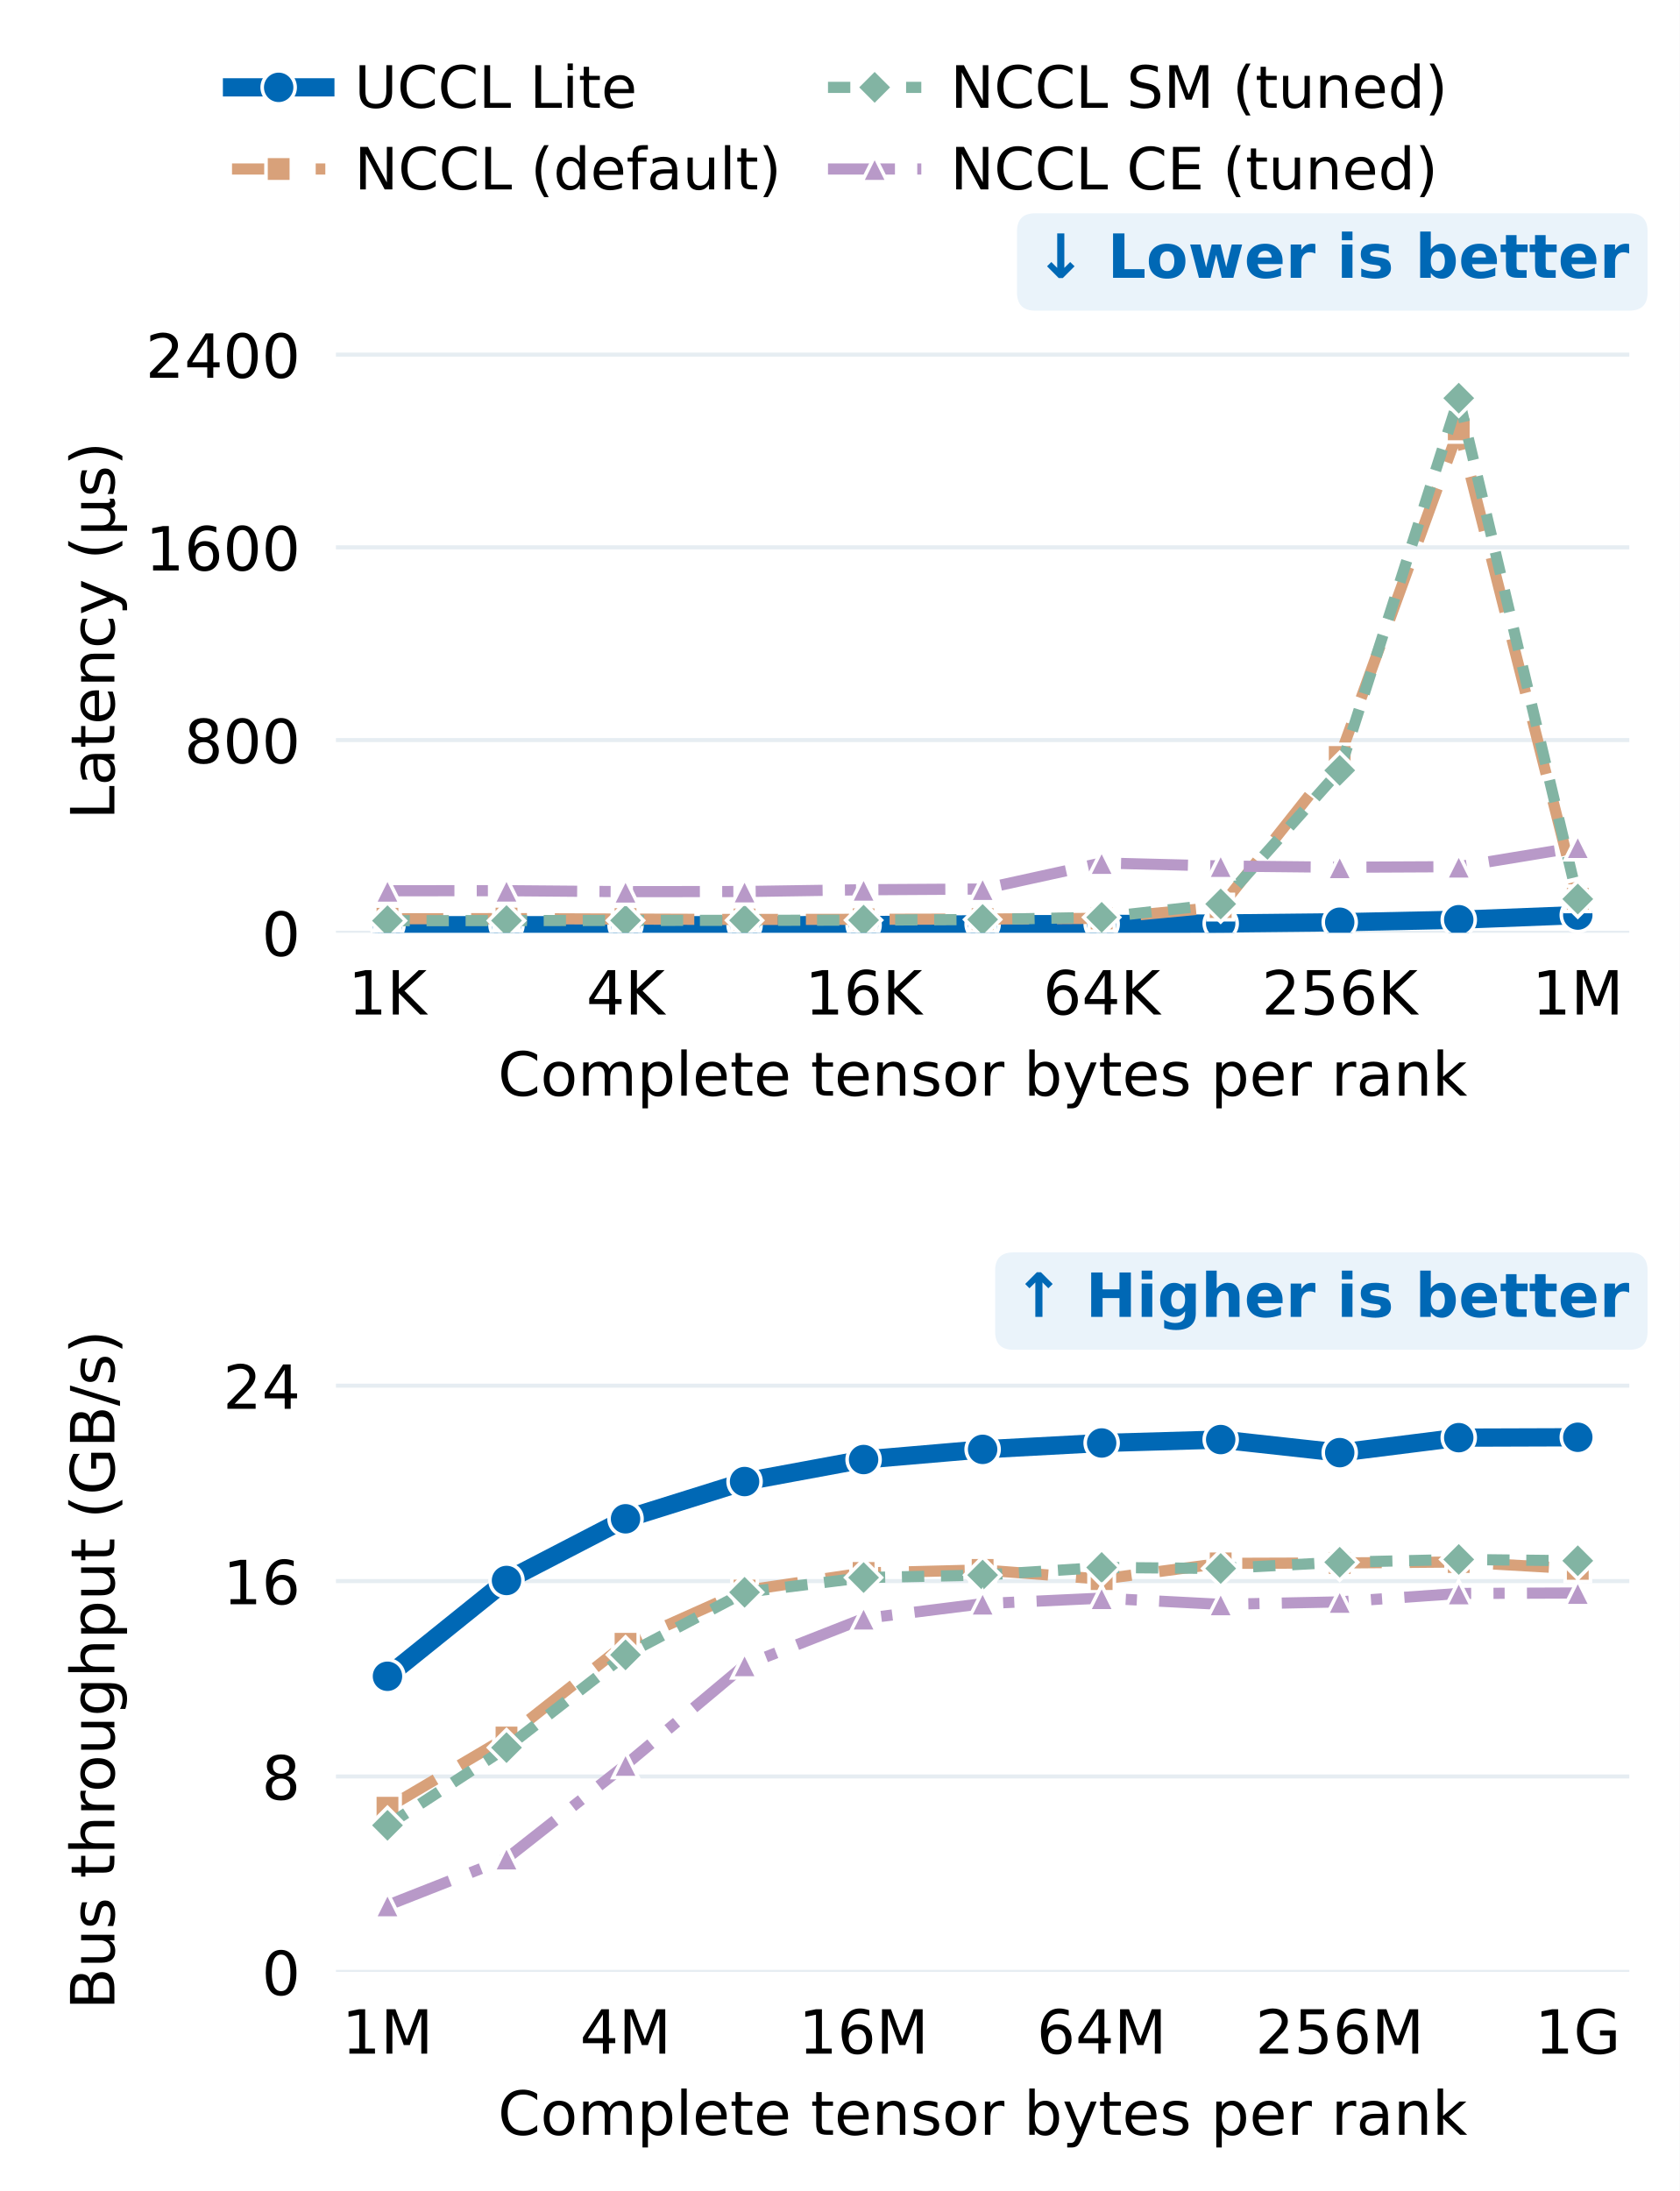
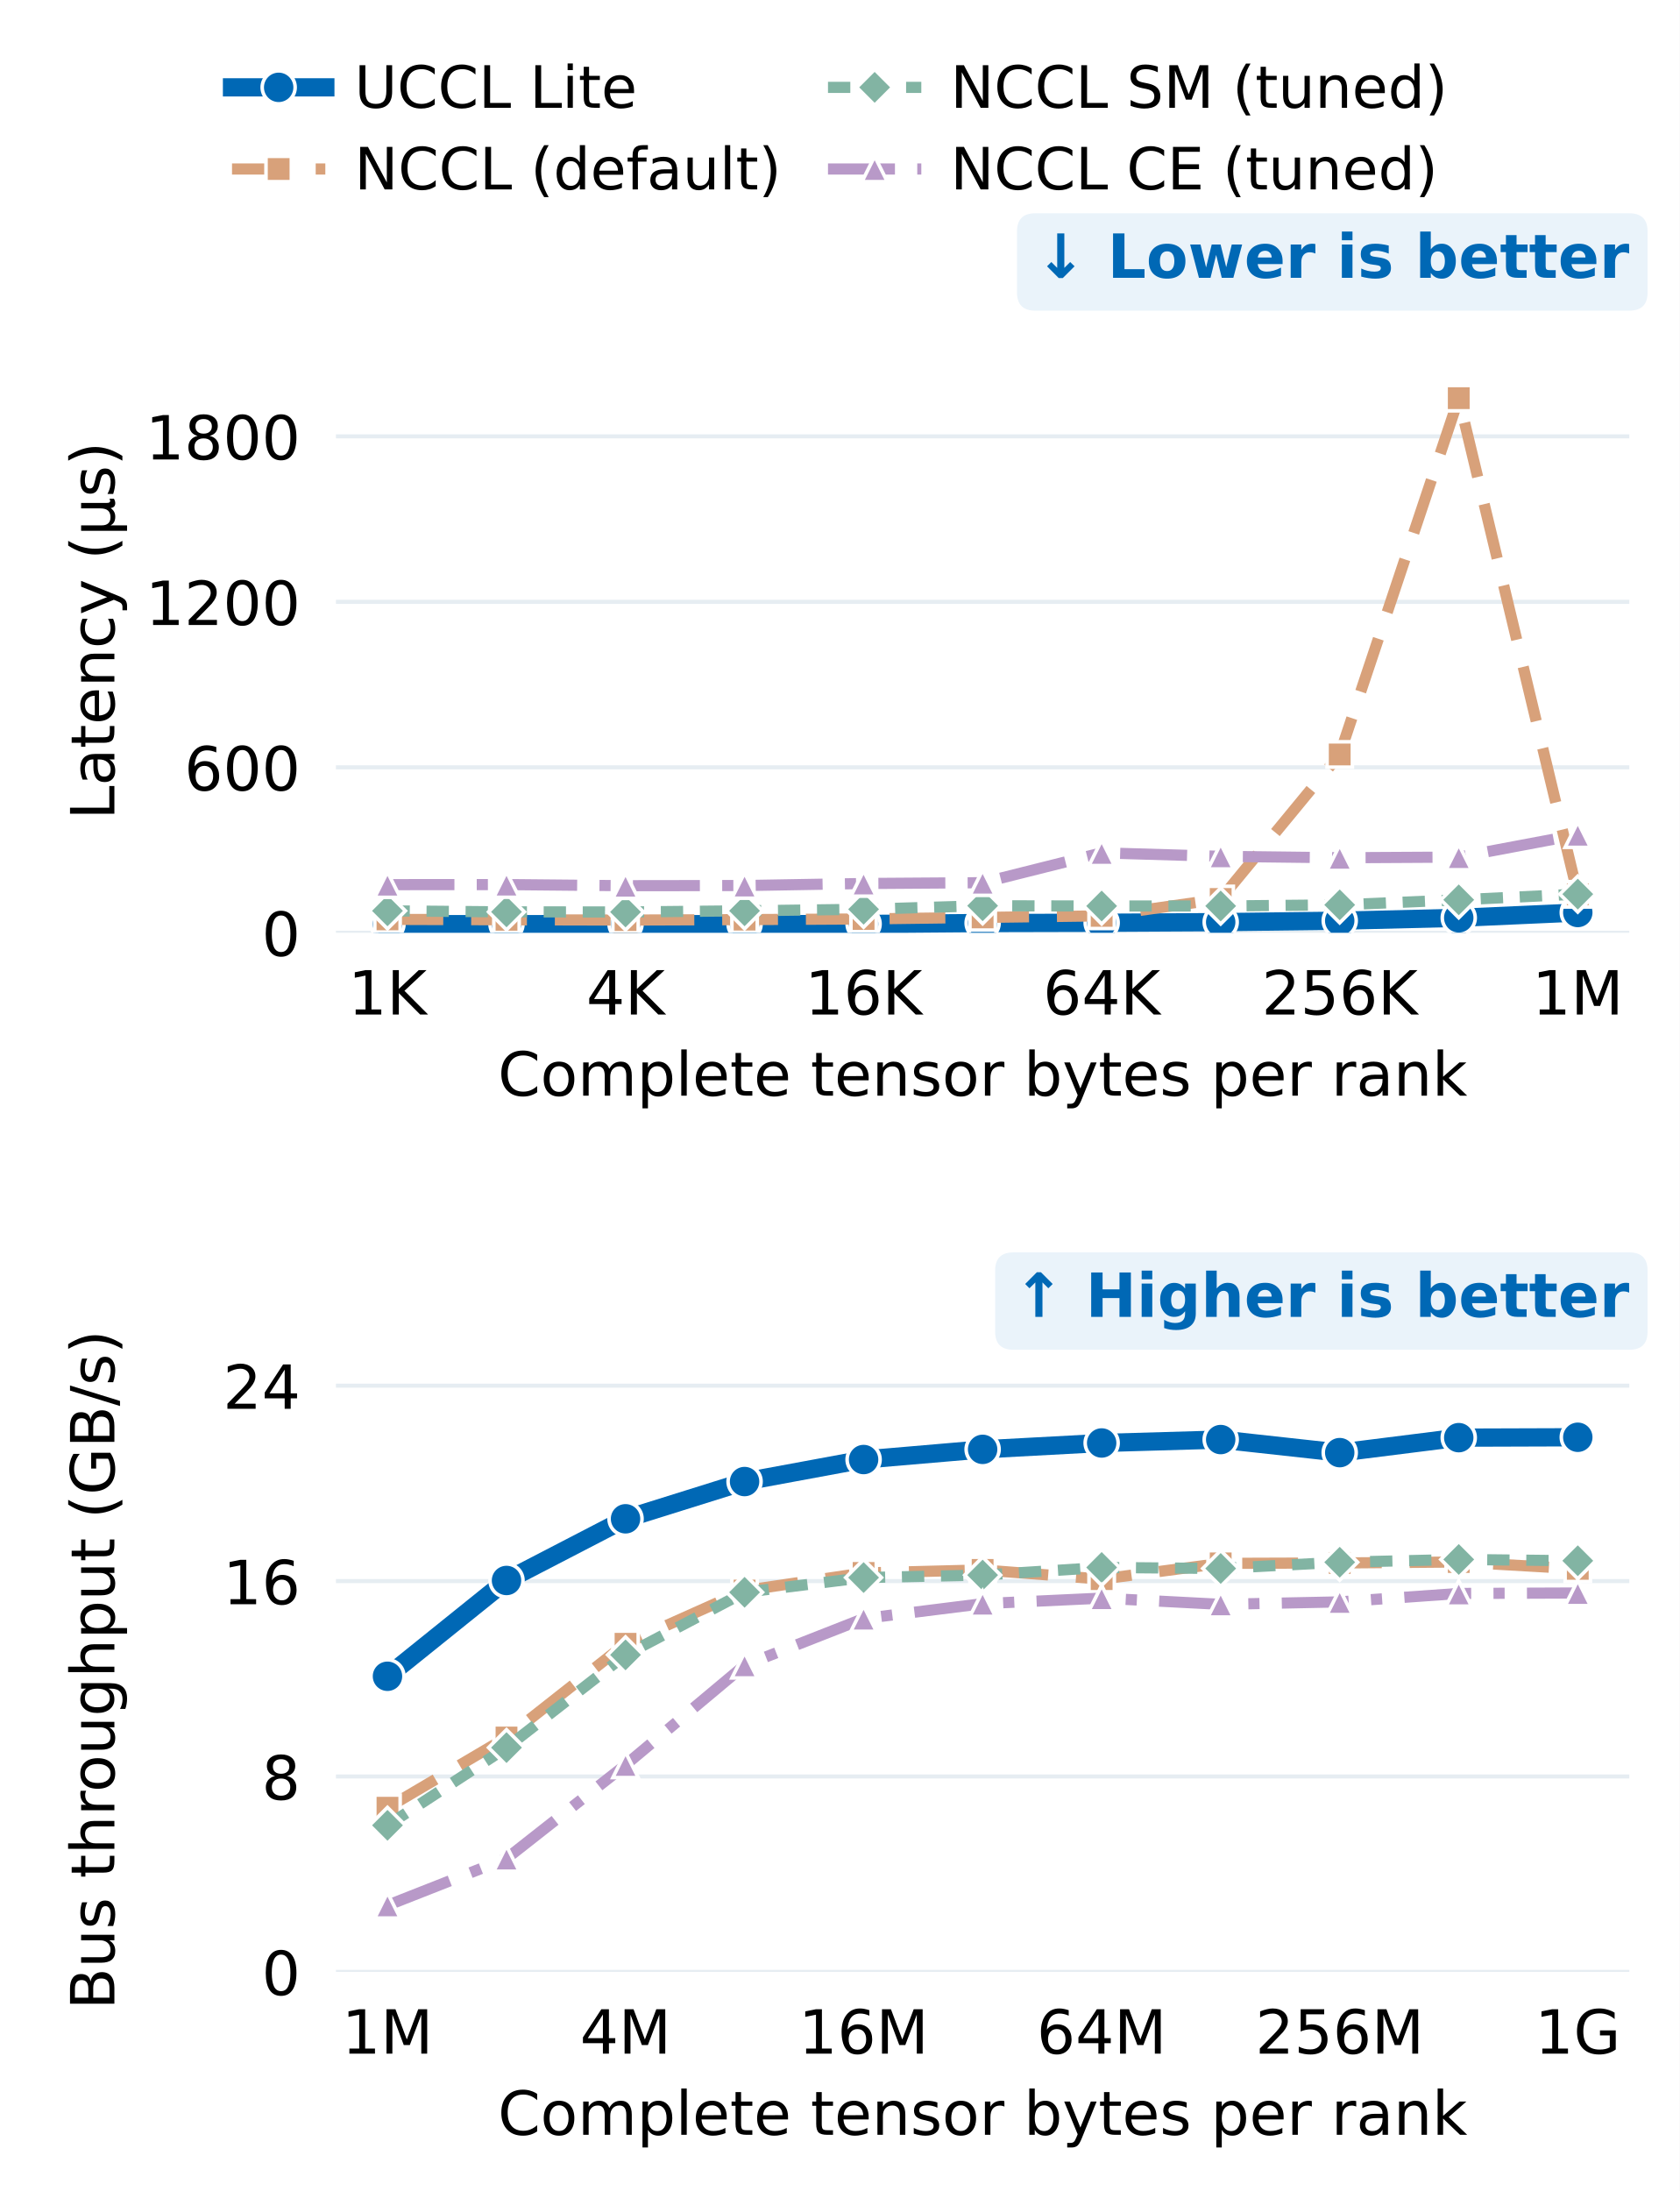
<svg xmlns="http://www.w3.org/2000/svg" xmlns:xlink="http://www.w3.org/1999/xlink" width="331.2pt" height="432pt" viewBox="0 0 331.2 432" version="1.1">
  <defs>
    <style type="text/css">*{stroke-linejoin: round; stroke-linecap: butt}</style>
  </defs>
  <g id="figure_1">
    <g id="patch_1">
      <path d="M 0 432 L 331.2 432 L 331.2 0 L 0 0 z " style="fill: #ffffff" />
    </g>
    <g id="axes_1">
      <g id="patch_2">
        <path d="M 66.24 183.918 L 321.264 183.918 L 321.264 64.8 L 66.24 64.8 z " style="fill: #ffffff" />
      </g>
      <g id="matplotlib.axis_1">
        <g id="xtick_1">
          <g id="line2d_1" />
          <g id="text_1">
            <text style="font-size: 12px; font-family: 'DejaVu Sans'; text-anchor: middle" x="76.402" y="200.035" transform="rotate(-0 76.40159 200.0348)">1K</text>
          </g>
        </g>
        <g id="xtick_2">
          <g id="line2d_2" />
          <g id="text_2">
            <text style="font-size: 12px; font-family: 'DejaVu Sans'; text-anchor: middle" x="123.342" y="200.035" transform="rotate(-0 123.3418 200.0348)">4K</text>
          </g>
        </g>
        <g id="xtick_3">
          <g id="line2d_3" />
          <g id="text_3">
            <text style="font-size: 12px; font-family: 'DejaVu Sans'; text-anchor: middle" x="170.282" y="200.035" transform="rotate(-0 170.2819 200.0348)">16K</text>
          </g>
        </g>
        <g id="xtick_4">
          <g id="line2d_4" />
          <g id="text_4">
            <text style="font-size: 12px; font-family: 'DejaVu Sans'; text-anchor: middle" x="217.222" y="200.035" transform="rotate(-0 217.2221 200.0348)">64K</text>
          </g>
        </g>
        <g id="xtick_5">
          <g id="line2d_5" />
          <g id="text_5">
            <text style="font-size: 12px; font-family: 'DejaVu Sans'; text-anchor: middle" x="264.162" y="200.035" transform="rotate(-0 264.1622 200.0348)">256K</text>
          </g>
        </g>
        <g id="xtick_6">
          <g id="line2d_6" />
          <g id="text_6">
            <text style="font-size: 12px; font-family: 'DejaVu Sans'; text-anchor: middle" x="311.102" y="200.035" transform="rotate(-0 311.1024 200.0348)">1M</text>
          </g>
        </g>
        <g id="text_7">
          <text style="font-size: 12px; font-family: 'DejaVu Sans'; text-anchor: middle" x="193.752" y="216.036" transform="rotate(-0 193.752 216.0358)">Complete tensor bytes per rank</text>
        </g>
      </g>
      <g id="matplotlib.axis_2">
        <g id="ytick_1">
          <g id="line2d_7">
            <path d="M 66.24 183.918 L 321.264 183.918 " clip-path="url(#pe56e9102f9)" style="fill: none; stroke: #e6edf2; stroke-width: 0.8; stroke-linecap: square" />
          </g>
          <g id="line2d_8" />
          <g id="text_8">
            <text style="font-size: 12px; font-family: 'DejaVu Sans'; text-anchor: end" x="59.24" y="188.476" transform="rotate(-0 59.24 188.4762)">0</text>
          </g>
        </g>
        <g id="ytick_2">
          <g id="line2d_9">
-             <path d="M 66.24 145.919 L 321.264 145.919 " clip-path="url(#pe56e9102f9)" style="fill: none; stroke: #e6edf2; stroke-width: 0.8; stroke-linecap: square" />
+             <path d="M 66.24 151.291 L 321.264 151.291 " clip-path="url(#pe56e9102f9)" style="fill: none; stroke: #e6edf2; stroke-width: 0.8; stroke-linecap: square" />
          </g>
          <g id="line2d_10" />
          <g id="text_9">
-             <text style="font-size: 12px; font-family: 'DejaVu Sans'; text-anchor: end" x="59.24" y="150.478" transform="rotate(-0 59.24 150.4778)">800</text>
+             <text style="font-size: 12px; font-family: 'DejaVu Sans'; text-anchor: end" x="59.24" y="155.85" transform="rotate(-0 59.24 155.8498)">600</text>
          </g>
        </g>
        <g id="ytick_3">
          <g id="line2d_11">
-             <path d="M 66.24 107.921 L 321.264 107.921 " clip-path="url(#pe56e9102f9)" style="fill: none; stroke: #e6edf2; stroke-width: 0.8; stroke-linecap: square" />
+             <path d="M 66.24 118.665 L 321.264 118.665 " clip-path="url(#pe56e9102f9)" style="fill: none; stroke: #e6edf2; stroke-width: 0.8; stroke-linecap: square" />
          </g>
          <g id="line2d_12" />
          <g id="text_10">
-             <text style="font-size: 12px; font-family: 'DejaVu Sans'; text-anchor: end" x="59.24" y="112.479" transform="rotate(-0 59.24 112.4794)">1600</text>
+             <text style="font-size: 12px; font-family: 'DejaVu Sans'; text-anchor: end" x="59.24" y="123.223" transform="rotate(-0 59.24 123.2234)">1200</text>
          </g>
        </g>
        <g id="ytick_4">
          <g id="line2d_13">
-             <path d="M 66.24 69.922 L 321.264 69.922 " clip-path="url(#pe56e9102f9)" style="fill: none; stroke: #e6edf2; stroke-width: 0.8; stroke-linecap: square" />
+             <path d="M 66.24 86.038 L 321.264 86.038 " clip-path="url(#pe56e9102f9)" style="fill: none; stroke: #e6edf2; stroke-width: 0.8; stroke-linecap: square" />
          </g>
          <g id="line2d_14" />
          <g id="text_11">
-             <text style="font-size: 12px; font-family: 'DejaVu Sans'; text-anchor: end" x="59.24" y="74.481" transform="rotate(-0 59.24 74.48101)">2400</text>
+             <text style="font-size: 12px; font-family: 'DejaVu Sans'; text-anchor: end" x="59.24" y="90.597" transform="rotate(-0 59.24 90.59697)">1800</text>
          </g>
        </g>
        <g id="text_12">
          <text style="font-size: 12px; font-family: 'DejaVu Sans'; text-anchor: middle" x="22.553" y="124.359" transform="rotate(-90 22.55335 124.3588)">Latency (µs)</text>
        </g>
      </g>
      <g id="line2d_15">
-         <path d="M 76.402 182.428 L 99.872 182.427 L 123.342 182.419 L 146.812 182.433 L 170.282 182.4 L 193.752 182.239 L 217.222 182.191 L 240.692 182.083 L 264.162 181.837 L 287.632 181.34 L 311.102 180.425 " clip-path="url(#pe56e9102f9)" style="fill: none; stroke: #0068b5; stroke-width: 3.6; stroke-linecap: square" />
+         <path d="M 76.402 182.212 L 99.872 182.212 L 123.342 182.202 L 146.812 182.218 L 170.282 182.18 L 193.752 181.996 L 217.222 181.941 L 240.692 181.817 L 264.162 181.535 L 287.632 180.966 L 311.102 179.919 " clip-path="url(#pe56e9102f9)" style="fill: none; stroke: #0068b5; stroke-width: 3.6; stroke-linecap: square" />
        <defs>
          <path id="me5beb2e30b" d="M 0 3.25 C 0.862 3.25 1.689 2.908 2.298 2.298 C 2.908 1.689 3.25 0.862 3.25 0 C 3.25 -0.862 2.908 -1.689 2.298 -2.298 C 1.689 -2.908 0.862 -3.25 0 -3.25 C -0.862 -3.25 -1.689 -2.908 -2.298 -2.298 C -2.908 -1.689 -3.25 -0.862 -3.25 0 C -3.25 0.862 -2.908 1.689 -2.298 2.298 C -1.689 2.908 -0.862 3.25 0 3.25 z " style="stroke: #ffffff; stroke-width: 0.7" />
        </defs>
        <g clip-path="url(#pe56e9102f9)">
-           <use xlink:href="#me5beb2e30b" x="76.402" y="182.428" style="fill: #0068b5; stroke: #ffffff; stroke-width: 0.7" />
-           <use xlink:href="#me5beb2e30b" x="99.872" y="182.427" style="fill: #0068b5; stroke: #ffffff; stroke-width: 0.7" />
-           <use xlink:href="#me5beb2e30b" x="123.342" y="182.419" style="fill: #0068b5; stroke: #ffffff; stroke-width: 0.7" />
-           <use xlink:href="#me5beb2e30b" x="146.812" y="182.433" style="fill: #0068b5; stroke: #ffffff; stroke-width: 0.7" />
-           <use xlink:href="#me5beb2e30b" x="170.282" y="182.4" style="fill: #0068b5; stroke: #ffffff; stroke-width: 0.7" />
-           <use xlink:href="#me5beb2e30b" x="193.752" y="182.239" style="fill: #0068b5; stroke: #ffffff; stroke-width: 0.7" />
-           <use xlink:href="#me5beb2e30b" x="217.222" y="182.191" style="fill: #0068b5; stroke: #ffffff; stroke-width: 0.7" />
-           <use xlink:href="#me5beb2e30b" x="240.692" y="182.083" style="fill: #0068b5; stroke: #ffffff; stroke-width: 0.7" />
-           <use xlink:href="#me5beb2e30b" x="264.162" y="181.837" style="fill: #0068b5; stroke: #ffffff; stroke-width: 0.7" />
-           <use xlink:href="#me5beb2e30b" x="287.632" y="181.34" style="fill: #0068b5; stroke: #ffffff; stroke-width: 0.7" />
-           <use xlink:href="#me5beb2e30b" x="311.102" y="180.425" style="fill: #0068b5; stroke: #ffffff; stroke-width: 0.7" />
+           <use xlink:href="#me5beb2e30b" x="76.402" y="182.212" style="fill: #0068b5; stroke: #ffffff; stroke-width: 0.7" />
+           <use xlink:href="#me5beb2e30b" x="99.872" y="182.212" style="fill: #0068b5; stroke: #ffffff; stroke-width: 0.7" />
+           <use xlink:href="#me5beb2e30b" x="123.342" y="182.202" style="fill: #0068b5; stroke: #ffffff; stroke-width: 0.7" />
+           <use xlink:href="#me5beb2e30b" x="146.812" y="182.218" style="fill: #0068b5; stroke: #ffffff; stroke-width: 0.7" />
+           <use xlink:href="#me5beb2e30b" x="170.282" y="182.18" style="fill: #0068b5; stroke: #ffffff; stroke-width: 0.7" />
+           <use xlink:href="#me5beb2e30b" x="193.752" y="181.996" style="fill: #0068b5; stroke: #ffffff; stroke-width: 0.7" />
+           <use xlink:href="#me5beb2e30b" x="217.222" y="181.941" style="fill: #0068b5; stroke: #ffffff; stroke-width: 0.7" />
+           <use xlink:href="#me5beb2e30b" x="240.692" y="181.817" style="fill: #0068b5; stroke: #ffffff; stroke-width: 0.7" />
+           <use xlink:href="#me5beb2e30b" x="264.162" y="181.535" style="fill: #0068b5; stroke: #ffffff; stroke-width: 0.7" />
+           <use xlink:href="#me5beb2e30b" x="287.632" y="180.966" style="fill: #0068b5; stroke: #ffffff; stroke-width: 0.7" />
+           <use xlink:href="#me5beb2e30b" x="311.102" y="179.919" style="fill: #0068b5; stroke: #ffffff; stroke-width: 0.7" />
        </g>
      </g>
      <g id="line2d_16">
-         <path d="M 76.402 181.155 L 99.872 181.124 L 123.342 181.213 L 146.812 181.295 L 170.282 181.262 L 193.752 181.211 L 217.222 181.07 L 240.692 178.846 L 264.162 149.254 L 287.632 84.659 L 311.102 177.22 " clip-path="url(#pe56e9102f9)" style="fill: none; stroke-dasharray: 11,5.5; stroke-dashoffset: 0; stroke: #d8a17a; stroke-width: 2.2" />
+         <path d="M 76.402 181.275 L 99.872 181.355 L 123.342 181.412 L 146.812 181.322 L 170.282 181.192 L 193.752 180.887 L 217.222 180.581 L 240.692 177.252 L 264.162 148.759 L 287.632 78.504 L 311.102 176.333 " clip-path="url(#pe56e9102f9)" style="fill: none; stroke-dasharray: 11,5.5; stroke-dashoffset: 0; stroke: #d8a17a; stroke-width: 2.2" />
        <defs>
          <path id="m4c7a17d4e1" d="M -2.5 2.5 L 2.5 2.5 L 2.5 -2.5 L -2.5 -2.5 z " style="stroke: #ffffff; stroke-width: 0.7; stroke-linejoin: miter" />
        </defs>
        <g clip-path="url(#pe56e9102f9)">
-           <use xlink:href="#m4c7a17d4e1" x="76.402" y="181.155" style="fill: #d8a17a; stroke: #ffffff; stroke-width: 0.7; stroke-linejoin: miter" />
-           <use xlink:href="#m4c7a17d4e1" x="99.872" y="181.124" style="fill: #d8a17a; stroke: #ffffff; stroke-width: 0.7; stroke-linejoin: miter" />
-           <use xlink:href="#m4c7a17d4e1" x="123.342" y="181.213" style="fill: #d8a17a; stroke: #ffffff; stroke-width: 0.7; stroke-linejoin: miter" />
-           <use xlink:href="#m4c7a17d4e1" x="146.812" y="181.295" style="fill: #d8a17a; stroke: #ffffff; stroke-width: 0.7; stroke-linejoin: miter" />
-           <use xlink:href="#m4c7a17d4e1" x="170.282" y="181.262" style="fill: #d8a17a; stroke: #ffffff; stroke-width: 0.7; stroke-linejoin: miter" />
-           <use xlink:href="#m4c7a17d4e1" x="193.752" y="181.211" style="fill: #d8a17a; stroke: #ffffff; stroke-width: 0.7; stroke-linejoin: miter" />
-           <use xlink:href="#m4c7a17d4e1" x="217.222" y="181.07" style="fill: #d8a17a; stroke: #ffffff; stroke-width: 0.7; stroke-linejoin: miter" />
-           <use xlink:href="#m4c7a17d4e1" x="240.692" y="178.846" style="fill: #d8a17a; stroke: #ffffff; stroke-width: 0.7; stroke-linejoin: miter" />
-           <use xlink:href="#m4c7a17d4e1" x="264.162" y="149.254" style="fill: #d8a17a; stroke: #ffffff; stroke-width: 0.7; stroke-linejoin: miter" />
-           <use xlink:href="#m4c7a17d4e1" x="287.632" y="84.659" style="fill: #d8a17a; stroke: #ffffff; stroke-width: 0.7; stroke-linejoin: miter" />
-           <use xlink:href="#m4c7a17d4e1" x="311.102" y="177.22" style="fill: #d8a17a; stroke: #ffffff; stroke-width: 0.7; stroke-linejoin: miter" />
+           <use xlink:href="#m4c7a17d4e1" x="76.402" y="181.275" style="fill: #d8a17a; stroke: #ffffff; stroke-width: 0.7; stroke-linejoin: miter" />
+           <use xlink:href="#m4c7a17d4e1" x="99.872" y="181.355" style="fill: #d8a17a; stroke: #ffffff; stroke-width: 0.7; stroke-linejoin: miter" />
+           <use xlink:href="#m4c7a17d4e1" x="123.342" y="181.412" style="fill: #d8a17a; stroke: #ffffff; stroke-width: 0.7; stroke-linejoin: miter" />
+           <use xlink:href="#m4c7a17d4e1" x="146.812" y="181.322" style="fill: #d8a17a; stroke: #ffffff; stroke-width: 0.7; stroke-linejoin: miter" />
+           <use xlink:href="#m4c7a17d4e1" x="170.282" y="181.192" style="fill: #d8a17a; stroke: #ffffff; stroke-width: 0.7; stroke-linejoin: miter" />
+           <use xlink:href="#m4c7a17d4e1" x="193.752" y="180.887" style="fill: #d8a17a; stroke: #ffffff; stroke-width: 0.7; stroke-linejoin: miter" />
+           <use xlink:href="#m4c7a17d4e1" x="217.222" y="180.581" style="fill: #d8a17a; stroke: #ffffff; stroke-width: 0.7; stroke-linejoin: miter" />
+           <use xlink:href="#m4c7a17d4e1" x="240.692" y="177.252" style="fill: #d8a17a; stroke: #ffffff; stroke-width: 0.7; stroke-linejoin: miter" />
+           <use xlink:href="#m4c7a17d4e1" x="264.162" y="148.759" style="fill: #d8a17a; stroke: #ffffff; stroke-width: 0.7; stroke-linejoin: miter" />
+           <use xlink:href="#m4c7a17d4e1" x="287.632" y="78.504" style="fill: #d8a17a; stroke: #ffffff; stroke-width: 0.7; stroke-linejoin: miter" />
+           <use xlink:href="#m4c7a17d4e1" x="311.102" y="176.333" style="fill: #d8a17a; stroke: #ffffff; stroke-width: 0.7; stroke-linejoin: miter" />
        </g>
      </g>
      <g id="line2d_17">
-         <path d="M 76.402 181.534 L 99.872 181.513 L 123.342 181.479 L 146.812 181.468 L 170.282 181.426 L 193.752 181.297 L 217.222 180.868 L 240.692 178.238 L 264.162 151.897 L 287.632 78.504 L 311.102 177.261 " clip-path="url(#pe56e9102f9)" style="fill: none; stroke-dasharray: 4.4,3.3; stroke-dashoffset: 0; stroke: #82b4a3; stroke-width: 2.2" />
+         <path d="M 76.402 179.594 L 99.872 179.794 L 123.342 179.816 L 146.812 179.584 L 170.282 179.282 L 193.752 178.587 L 217.222 178.639 L 240.692 178.635 L 264.162 178.413 L 287.632 177.42 L 311.102 176.294 " clip-path="url(#pe56e9102f9)" style="fill: none; stroke-dasharray: 4.4,3.3; stroke-dashoffset: 0; stroke: #82b4a3; stroke-width: 2.2" />
        <defs>
          <path id="m127d683313" d="M -0 3.536 L 3.536 0 L 0 -3.536 L -3.536 -0 z " style="stroke: #ffffff; stroke-width: 0.7; stroke-linejoin: miter" />
        </defs>
        <g clip-path="url(#pe56e9102f9)">
-           <use xlink:href="#m127d683313" x="76.402" y="181.534" style="fill: #82b4a3; stroke: #ffffff; stroke-width: 0.7; stroke-linejoin: miter" />
-           <use xlink:href="#m127d683313" x="99.872" y="181.513" style="fill: #82b4a3; stroke: #ffffff; stroke-width: 0.7; stroke-linejoin: miter" />
-           <use xlink:href="#m127d683313" x="123.342" y="181.479" style="fill: #82b4a3; stroke: #ffffff; stroke-width: 0.7; stroke-linejoin: miter" />
-           <use xlink:href="#m127d683313" x="146.812" y="181.468" style="fill: #82b4a3; stroke: #ffffff; stroke-width: 0.7; stroke-linejoin: miter" />
-           <use xlink:href="#m127d683313" x="170.282" y="181.426" style="fill: #82b4a3; stroke: #ffffff; stroke-width: 0.7; stroke-linejoin: miter" />
-           <use xlink:href="#m127d683313" x="193.752" y="181.297" style="fill: #82b4a3; stroke: #ffffff; stroke-width: 0.7; stroke-linejoin: miter" />
-           <use xlink:href="#m127d683313" x="217.222" y="180.868" style="fill: #82b4a3; stroke: #ffffff; stroke-width: 0.7; stroke-linejoin: miter" />
-           <use xlink:href="#m127d683313" x="240.692" y="178.238" style="fill: #82b4a3; stroke: #ffffff; stroke-width: 0.7; stroke-linejoin: miter" />
-           <use xlink:href="#m127d683313" x="264.162" y="151.897" style="fill: #82b4a3; stroke: #ffffff; stroke-width: 0.7; stroke-linejoin: miter" />
-           <use xlink:href="#m127d683313" x="287.632" y="78.504" style="fill: #82b4a3; stroke: #ffffff; stroke-width: 0.7; stroke-linejoin: miter" />
-           <use xlink:href="#m127d683313" x="311.102" y="177.261" style="fill: #82b4a3; stroke: #ffffff; stroke-width: 0.7; stroke-linejoin: miter" />
+           <use xlink:href="#m127d683313" x="76.402" y="179.594" style="fill: #82b4a3; stroke: #ffffff; stroke-width: 0.7; stroke-linejoin: miter" />
+           <use xlink:href="#m127d683313" x="99.872" y="179.794" style="fill: #82b4a3; stroke: #ffffff; stroke-width: 0.7; stroke-linejoin: miter" />
+           <use xlink:href="#m127d683313" x="123.342" y="179.816" style="fill: #82b4a3; stroke: #ffffff; stroke-width: 0.7; stroke-linejoin: miter" />
+           <use xlink:href="#m127d683313" x="146.812" y="179.584" style="fill: #82b4a3; stroke: #ffffff; stroke-width: 0.7; stroke-linejoin: miter" />
+           <use xlink:href="#m127d683313" x="170.282" y="179.282" style="fill: #82b4a3; stroke: #ffffff; stroke-width: 0.7; stroke-linejoin: miter" />
+           <use xlink:href="#m127d683313" x="193.752" y="178.587" style="fill: #82b4a3; stroke: #ffffff; stroke-width: 0.7; stroke-linejoin: miter" />
+           <use xlink:href="#m127d683313" x="217.222" y="178.639" style="fill: #82b4a3; stroke: #ffffff; stroke-width: 0.7; stroke-linejoin: miter" />
+           <use xlink:href="#m127d683313" x="240.692" y="178.635" style="fill: #82b4a3; stroke: #ffffff; stroke-width: 0.7; stroke-linejoin: miter" />
+           <use xlink:href="#m127d683313" x="264.162" y="178.413" style="fill: #82b4a3; stroke: #ffffff; stroke-width: 0.7; stroke-linejoin: miter" />
+           <use xlink:href="#m127d683313" x="287.632" y="177.42" style="fill: #82b4a3; stroke: #ffffff; stroke-width: 0.7; stroke-linejoin: miter" />
+           <use xlink:href="#m127d683313" x="311.102" y="176.294" style="fill: #82b4a3; stroke: #ffffff; stroke-width: 0.7; stroke-linejoin: miter" />
        </g>
      </g>
      <g id="line2d_18">
-         <path d="M 76.402 175.627 L 99.872 175.616 L 123.342 175.809 L 146.812 175.78 L 170.282 175.431 L 193.752 175.293 L 217.222 170.151 L 240.692 170.752 L 264.162 170.995 L 287.632 170.881 L 311.102 167.022 " clip-path="url(#pe56e9102f9)" style="fill: none; stroke-dasharray: 13.2,4.4,2.2,4.4; stroke-dashoffset: 0; stroke: #b899c8; stroke-width: 2.2" />
+         <path d="M 76.402 174.427 L 99.872 174.413 L 123.342 174.635 L 146.812 174.602 L 170.282 174.202 L 193.752 174.043 L 217.222 168.157 L 240.692 168.845 L 264.162 169.124 L 287.632 168.993 L 311.102 164.575 " clip-path="url(#pe56e9102f9)" style="fill: none; stroke-dasharray: 13.2,4.4,2.2,4.4; stroke-dashoffset: 0; stroke: #b899c8; stroke-width: 2.2" />
        <defs>
          <path id="m6e725affe4" d="M 0 -2.5 L -2.5 2.5 L 2.5 2.5 z " style="stroke: #ffffff; stroke-width: 0.7; stroke-linejoin: miter" />
        </defs>
        <g clip-path="url(#pe56e9102f9)">
-           <use xlink:href="#m6e725affe4" x="76.402" y="175.627" style="fill: #b899c8; stroke: #ffffff; stroke-width: 0.7; stroke-linejoin: miter" />
-           <use xlink:href="#m6e725affe4" x="99.872" y="175.616" style="fill: #b899c8; stroke: #ffffff; stroke-width: 0.7; stroke-linejoin: miter" />
-           <use xlink:href="#m6e725affe4" x="123.342" y="175.809" style="fill: #b899c8; stroke: #ffffff; stroke-width: 0.7; stroke-linejoin: miter" />
-           <use xlink:href="#m6e725affe4" x="146.812" y="175.78" style="fill: #b899c8; stroke: #ffffff; stroke-width: 0.7; stroke-linejoin: miter" />
-           <use xlink:href="#m6e725affe4" x="170.282" y="175.431" style="fill: #b899c8; stroke: #ffffff; stroke-width: 0.7; stroke-linejoin: miter" />
-           <use xlink:href="#m6e725affe4" x="193.752" y="175.293" style="fill: #b899c8; stroke: #ffffff; stroke-width: 0.7; stroke-linejoin: miter" />
-           <use xlink:href="#m6e725affe4" x="217.222" y="170.151" style="fill: #b899c8; stroke: #ffffff; stroke-width: 0.7; stroke-linejoin: miter" />
-           <use xlink:href="#m6e725affe4" x="240.692" y="170.752" style="fill: #b899c8; stroke: #ffffff; stroke-width: 0.7; stroke-linejoin: miter" />
-           <use xlink:href="#m6e725affe4" x="264.162" y="170.995" style="fill: #b899c8; stroke: #ffffff; stroke-width: 0.7; stroke-linejoin: miter" />
-           <use xlink:href="#m6e725affe4" x="287.632" y="170.881" style="fill: #b899c8; stroke: #ffffff; stroke-width: 0.7; stroke-linejoin: miter" />
-           <use xlink:href="#m6e725affe4" x="311.102" y="167.022" style="fill: #b899c8; stroke: #ffffff; stroke-width: 0.7; stroke-linejoin: miter" />
+           <use xlink:href="#m6e725affe4" x="76.402" y="174.427" style="fill: #b899c8; stroke: #ffffff; stroke-width: 0.7; stroke-linejoin: miter" />
+           <use xlink:href="#m6e725affe4" x="99.872" y="174.413" style="fill: #b899c8; stroke: #ffffff; stroke-width: 0.7; stroke-linejoin: miter" />
+           <use xlink:href="#m6e725affe4" x="123.342" y="174.635" style="fill: #b899c8; stroke: #ffffff; stroke-width: 0.7; stroke-linejoin: miter" />
+           <use xlink:href="#m6e725affe4" x="146.812" y="174.602" style="fill: #b899c8; stroke: #ffffff; stroke-width: 0.7; stroke-linejoin: miter" />
+           <use xlink:href="#m6e725affe4" x="170.282" y="174.202" style="fill: #b899c8; stroke: #ffffff; stroke-width: 0.7; stroke-linejoin: miter" />
+           <use xlink:href="#m6e725affe4" x="193.752" y="174.043" style="fill: #b899c8; stroke: #ffffff; stroke-width: 0.7; stroke-linejoin: miter" />
+           <use xlink:href="#m6e725affe4" x="217.222" y="168.157" style="fill: #b899c8; stroke: #ffffff; stroke-width: 0.7; stroke-linejoin: miter" />
+           <use xlink:href="#m6e725affe4" x="240.692" y="168.845" style="fill: #b899c8; stroke: #ffffff; stroke-width: 0.7; stroke-linejoin: miter" />
+           <use xlink:href="#m6e725affe4" x="264.162" y="169.124" style="fill: #b899c8; stroke: #ffffff; stroke-width: 0.7; stroke-linejoin: miter" />
+           <use xlink:href="#m6e725affe4" x="287.632" y="168.993" style="fill: #b899c8; stroke: #ffffff; stroke-width: 0.7; stroke-linejoin: miter" />
+           <use xlink:href="#m6e725affe4" x="311.102" y="164.575" style="fill: #b899c8; stroke: #ffffff; stroke-width: 0.7; stroke-linejoin: miter" />
        </g>
      </g>
      <g id="text_13">
        <g id="patch_3">
          <path d="M 204.129 61.253 L 321.264 61.253 Q 324.864 61.253 324.864 57.653 L 324.864 45.652 Q 324.864 42.052 321.264 42.052 L 204.129 42.052 Q 200.529 42.052 200.529 45.652 L 200.529 57.653 Q 200.529 61.253 204.129 61.253 z " style="fill: #eaf3fa" />
        </g>
        <text style="font-weight: 700; font-size: 12px; font-family: 'DejaVu Sans'; text-anchor: end; fill: #0068b5" x="321.264" y="54.77" transform="rotate(-0 321.264 54.77013)">↓ Lower is better</text>
      </g>
    </g>
    <g id="axes_2">
      <g id="patch_4">
        <path d="M 66.24 388.8 L 321.264 388.8 L 321.264 269.682 L 66.24 269.682 z " style="fill: #ffffff" />
      </g>
      <g id="matplotlib.axis_3">
        <g id="xtick_7">
          <g id="line2d_19" />
          <g id="text_14">
            <text style="font-size: 12px; font-family: 'DejaVu Sans'; text-anchor: middle" x="76.402" y="404.917" transform="rotate(-0 76.40159 404.9172)">1M</text>
          </g>
        </g>
        <g id="xtick_8">
          <g id="line2d_20" />
          <g id="text_15">
            <text style="font-size: 12px; font-family: 'DejaVu Sans'; text-anchor: middle" x="123.342" y="404.917" transform="rotate(-0 123.3418 404.9172)">4M</text>
          </g>
        </g>
        <g id="xtick_9">
          <g id="line2d_21" />
          <g id="text_16">
            <text style="font-size: 12px; font-family: 'DejaVu Sans'; text-anchor: middle" x="170.282" y="404.917" transform="rotate(-0 170.2819 404.9172)">16M</text>
          </g>
        </g>
        <g id="xtick_10">
          <g id="line2d_22" />
          <g id="text_17">
            <text style="font-size: 12px; font-family: 'DejaVu Sans'; text-anchor: middle" x="217.222" y="404.917" transform="rotate(-0 217.2221 404.9172)">64M</text>
          </g>
        </g>
        <g id="xtick_11">
          <g id="line2d_23" />
          <g id="text_18">
            <text style="font-size: 12px; font-family: 'DejaVu Sans'; text-anchor: middle" x="264.162" y="404.917" transform="rotate(-0 264.1622 404.9172)">256M</text>
          </g>
        </g>
        <g id="xtick_12">
          <g id="line2d_24" />
          <g id="text_19">
            <text style="font-size: 12px; font-family: 'DejaVu Sans'; text-anchor: middle" x="311.102" y="404.917" transform="rotate(-0 311.1024 404.9172)">1G</text>
          </g>
        </g>
        <g id="text_20">
          <text style="font-size: 12px; font-family: 'DejaVu Sans'; text-anchor: middle" x="193.752" y="420.918" transform="rotate(-0 193.752 420.9181)">Complete tensor bytes per rank</text>
        </g>
      </g>
      <g id="matplotlib.axis_4">
        <g id="ytick_5">
          <g id="line2d_25">
            <path d="M 66.24 388.8 L 321.264 388.8 " clip-path="url(#pb1c3a5a0ed)" style="fill: none; stroke: #e6edf2; stroke-width: 0.8; stroke-linecap: square" />
          </g>
          <g id="line2d_26" />
          <g id="text_21">
            <text style="font-size: 12px; font-family: 'DejaVu Sans'; text-anchor: end" x="59.24" y="393.359" transform="rotate(-0 59.24 393.3586)">0</text>
          </g>
        </g>
        <g id="ytick_6">
          <g id="line2d_27">
            <path d="M 66.24 350.272 L 321.264 350.272 " clip-path="url(#pb1c3a5a0ed)" style="fill: none; stroke: #e6edf2; stroke-width: 0.8; stroke-linecap: square" />
          </g>
          <g id="line2d_28" />
          <g id="text_22">
            <text style="font-size: 12px; font-family: 'DejaVu Sans'; text-anchor: end" x="59.24" y="354.83" transform="rotate(-0 59.24 354.8301)">8</text>
          </g>
        </g>
        <g id="ytick_7">
          <g id="line2d_29">
            <path d="M 66.24 311.743 L 321.264 311.743 " clip-path="url(#pb1c3a5a0ed)" style="fill: none; stroke: #e6edf2; stroke-width: 0.8; stroke-linecap: square" />
          </g>
          <g id="line2d_30" />
          <g id="text_23">
            <text style="font-size: 12px; font-family: 'DejaVu Sans'; text-anchor: end" x="59.24" y="316.302" transform="rotate(-0 59.24 316.3017)">16</text>
          </g>
        </g>
        <g id="ytick_8">
          <g id="line2d_31">
            <path d="M 66.24 273.215 L 321.264 273.215 " clip-path="url(#pb1c3a5a0ed)" style="fill: none; stroke: #e6edf2; stroke-width: 0.8; stroke-linecap: square" />
          </g>
          <g id="line2d_32" />
          <g id="text_24">
            <text style="font-size: 12px; font-family: 'DejaVu Sans'; text-anchor: end" x="59.24" y="277.773" transform="rotate(-0 59.24 277.7732)">24</text>
          </g>
        </g>
        <g id="text_25">
          <text style="font-size: 12px; font-family: 'DejaVu Sans'; text-anchor: middle" x="22.553" y="329.241" transform="rotate(-90 22.55335 329.2412)">Bus throughput (GB/s)</text>
        </g>
      </g>
      <g id="line2d_33">
        <path d="M 76.402 330.511 L 99.872 311.623 L 123.342 299.462 L 146.812 292.118 L 170.282 287.778 L 193.752 285.77 L 217.222 284.513 L 240.692 283.839 L 264.162 286.415 L 287.632 283.463 L 311.102 283.386 " clip-path="url(#pb1c3a5a0ed)" style="fill: none; stroke: #0068b5; stroke-width: 3.6; stroke-linecap: square" />
        <g clip-path="url(#pb1c3a5a0ed)">
          <use xlink:href="#me5beb2e30b" x="76.402" y="330.511" style="fill: #0068b5; stroke: #ffffff; stroke-width: 0.7" />
          <use xlink:href="#me5beb2e30b" x="99.872" y="311.623" style="fill: #0068b5; stroke: #ffffff; stroke-width: 0.7" />
          <use xlink:href="#me5beb2e30b" x="123.342" y="299.462" style="fill: #0068b5; stroke: #ffffff; stroke-width: 0.7" />
          <use xlink:href="#me5beb2e30b" x="146.812" y="292.118" style="fill: #0068b5; stroke: #ffffff; stroke-width: 0.7" />
          <use xlink:href="#me5beb2e30b" x="170.282" y="287.778" style="fill: #0068b5; stroke: #ffffff; stroke-width: 0.7" />
          <use xlink:href="#me5beb2e30b" x="193.752" y="285.77" style="fill: #0068b5; stroke: #ffffff; stroke-width: 0.7" />
          <use xlink:href="#me5beb2e30b" x="217.222" y="284.513" style="fill: #0068b5; stroke: #ffffff; stroke-width: 0.7" />
          <use xlink:href="#me5beb2e30b" x="240.692" y="283.839" style="fill: #0068b5; stroke: #ffffff; stroke-width: 0.7" />
          <use xlink:href="#me5beb2e30b" x="264.162" y="286.415" style="fill: #0068b5; stroke: #ffffff; stroke-width: 0.7" />
          <use xlink:href="#me5beb2e30b" x="287.632" y="283.463" style="fill: #0068b5; stroke: #ffffff; stroke-width: 0.7" />
          <use xlink:href="#me5beb2e30b" x="311.102" y="283.386" style="fill: #0068b5; stroke: #ffffff; stroke-width: 0.7" />
        </g>
      </g>
      <g id="line2d_34">
        <path d="M 76.402 356.431 L 99.872 342.585 L 123.342 324.106 L 146.812 313.612 L 170.282 310.139 L 193.752 309.542 L 217.222 311.353 L 240.692 308.251 L 264.162 308.17 L 287.632 307.982 L 311.102 309.33 " clip-path="url(#pb1c3a5a0ed)" style="fill: none; stroke-dasharray: 11,5.5; stroke-dashoffset: 0; stroke: #d8a17a; stroke-width: 2.2" />
        <g clip-path="url(#pb1c3a5a0ed)">
          <use xlink:href="#m4c7a17d4e1" x="76.402" y="356.431" style="fill: #d8a17a; stroke: #ffffff; stroke-width: 0.7; stroke-linejoin: miter" />
          <use xlink:href="#m4c7a17d4e1" x="99.872" y="342.585" style="fill: #d8a17a; stroke: #ffffff; stroke-width: 0.7; stroke-linejoin: miter" />
          <use xlink:href="#m4c7a17d4e1" x="123.342" y="324.106" style="fill: #d8a17a; stroke: #ffffff; stroke-width: 0.7; stroke-linejoin: miter" />
          <use xlink:href="#m4c7a17d4e1" x="146.812" y="313.612" style="fill: #d8a17a; stroke: #ffffff; stroke-width: 0.7; stroke-linejoin: miter" />
          <use xlink:href="#m4c7a17d4e1" x="170.282" y="310.139" style="fill: #d8a17a; stroke: #ffffff; stroke-width: 0.7; stroke-linejoin: miter" />
          <use xlink:href="#m4c7a17d4e1" x="193.752" y="309.542" style="fill: #d8a17a; stroke: #ffffff; stroke-width: 0.7; stroke-linejoin: miter" />
          <use xlink:href="#m4c7a17d4e1" x="217.222" y="311.353" style="fill: #d8a17a; stroke: #ffffff; stroke-width: 0.7; stroke-linejoin: miter" />
          <use xlink:href="#m4c7a17d4e1" x="240.692" y="308.251" style="fill: #d8a17a; stroke: #ffffff; stroke-width: 0.7; stroke-linejoin: miter" />
          <use xlink:href="#m4c7a17d4e1" x="264.162" y="308.17" style="fill: #d8a17a; stroke: #ffffff; stroke-width: 0.7; stroke-linejoin: miter" />
          <use xlink:href="#m4c7a17d4e1" x="287.632" y="307.982" style="fill: #d8a17a; stroke: #ffffff; stroke-width: 0.7; stroke-linejoin: miter" />
          <use xlink:href="#m4c7a17d4e1" x="311.102" y="309.33" style="fill: #d8a17a; stroke: #ffffff; stroke-width: 0.7; stroke-linejoin: miter" />
        </g>
      </g>
      <g id="line2d_35">
        <path d="M 76.402 359.898 L 99.872 344.579 L 123.342 326.293 L 146.812 313.955 L 170.282 311.051 L 193.752 310.561 L 217.222 309.057 L 240.692 309.254 L 264.162 308.025 L 287.632 307.48 L 311.102 307.735 " clip-path="url(#pb1c3a5a0ed)" style="fill: none; stroke-dasharray: 4.4,3.3; stroke-dashoffset: 0; stroke: #82b4a3; stroke-width: 2.2" />
        <g clip-path="url(#pb1c3a5a0ed)">
          <use xlink:href="#m127d683313" x="76.402" y="359.898" style="fill: #82b4a3; stroke: #ffffff; stroke-width: 0.7; stroke-linejoin: miter" />
          <use xlink:href="#m127d683313" x="99.872" y="344.579" style="fill: #82b4a3; stroke: #ffffff; stroke-width: 0.7; stroke-linejoin: miter" />
          <use xlink:href="#m127d683313" x="123.342" y="326.293" style="fill: #82b4a3; stroke: #ffffff; stroke-width: 0.7; stroke-linejoin: miter" />
          <use xlink:href="#m127d683313" x="146.812" y="313.955" style="fill: #82b4a3; stroke: #ffffff; stroke-width: 0.7; stroke-linejoin: miter" />
          <use xlink:href="#m127d683313" x="170.282" y="311.051" style="fill: #82b4a3; stroke: #ffffff; stroke-width: 0.7; stroke-linejoin: miter" />
          <use xlink:href="#m127d683313" x="193.752" y="310.561" style="fill: #82b4a3; stroke: #ffffff; stroke-width: 0.7; stroke-linejoin: miter" />
          <use xlink:href="#m127d683313" x="217.222" y="309.057" style="fill: #82b4a3; stroke: #ffffff; stroke-width: 0.7; stroke-linejoin: miter" />
          <use xlink:href="#m127d683313" x="240.692" y="309.254" style="fill: #82b4a3; stroke: #ffffff; stroke-width: 0.7; stroke-linejoin: miter" />
          <use xlink:href="#m127d683313" x="264.162" y="308.025" style="fill: #82b4a3; stroke: #ffffff; stroke-width: 0.7; stroke-linejoin: miter" />
          <use xlink:href="#m127d683313" x="287.632" y="307.48" style="fill: #82b4a3; stroke: #ffffff; stroke-width: 0.7; stroke-linejoin: miter" />
          <use xlink:href="#m127d683313" x="311.102" y="307.735" style="fill: #82b4a3; stroke: #ffffff; stroke-width: 0.7; stroke-linejoin: miter" />
        </g>
      </g>
      <g id="line2d_36">
        <path d="M 76.402 375.681 L 99.872 366.449 L 123.342 347.99 L 146.812 328.344 L 170.282 319.138 L 193.752 316.196 L 217.222 315.106 L 240.692 316.328 L 264.162 315.844 L 287.632 314.181 L 311.102 314.091 " clip-path="url(#pb1c3a5a0ed)" style="fill: none; stroke-dasharray: 13.2,4.4,2.2,4.4; stroke-dashoffset: 0; stroke: #b899c8; stroke-width: 2.2" />
        <g clip-path="url(#pb1c3a5a0ed)">
          <use xlink:href="#m6e725affe4" x="76.402" y="375.681" style="fill: #b899c8; stroke: #ffffff; stroke-width: 0.7; stroke-linejoin: miter" />
          <use xlink:href="#m6e725affe4" x="99.872" y="366.449" style="fill: #b899c8; stroke: #ffffff; stroke-width: 0.7; stroke-linejoin: miter" />
          <use xlink:href="#m6e725affe4" x="123.342" y="347.99" style="fill: #b899c8; stroke: #ffffff; stroke-width: 0.7; stroke-linejoin: miter" />
          <use xlink:href="#m6e725affe4" x="146.812" y="328.344" style="fill: #b899c8; stroke: #ffffff; stroke-width: 0.7; stroke-linejoin: miter" />
          <use xlink:href="#m6e725affe4" x="170.282" y="319.138" style="fill: #b899c8; stroke: #ffffff; stroke-width: 0.7; stroke-linejoin: miter" />
          <use xlink:href="#m6e725affe4" x="193.752" y="316.196" style="fill: #b899c8; stroke: #ffffff; stroke-width: 0.7; stroke-linejoin: miter" />
          <use xlink:href="#m6e725affe4" x="217.222" y="315.106" style="fill: #b899c8; stroke: #ffffff; stroke-width: 0.7; stroke-linejoin: miter" />
          <use xlink:href="#m6e725affe4" x="240.692" y="316.328" style="fill: #b899c8; stroke: #ffffff; stroke-width: 0.7; stroke-linejoin: miter" />
          <use xlink:href="#m6e725affe4" x="264.162" y="315.844" style="fill: #b899c8; stroke: #ffffff; stroke-width: 0.7; stroke-linejoin: miter" />
          <use xlink:href="#m6e725affe4" x="287.632" y="314.181" style="fill: #b899c8; stroke: #ffffff; stroke-width: 0.7; stroke-linejoin: miter" />
          <use xlink:href="#m6e725affe4" x="311.102" y="314.091" style="fill: #b899c8; stroke: #ffffff; stroke-width: 0.7; stroke-linejoin: miter" />
        </g>
      </g>
      <g id="text_26">
        <g id="patch_5">
          <path d="M 199.818 266.135 L 321.264 266.135 Q 324.864 266.135 324.864 262.535 L 324.864 250.534 Q 324.864 246.934 321.264 246.934 L 199.818 246.934 Q 196.218 246.934 196.218 250.534 L 196.218 262.535 Q 196.218 266.135 199.818 266.135 z " style="fill: #eaf3fa" />
        </g>
        <text style="font-weight: 700; font-size: 12px; font-family: 'DejaVu Sans'; text-anchor: end; fill: #0068b5" x="321.264" y="259.652" transform="rotate(-0 321.264 259.6525)">↑ Higher is better</text>
      </g>
    </g>
    <g id="legend_1">
      <g id="line2d_37">
        <path d="M 45.748 17.223 L 54.948 17.223 L 64.148 17.223 " style="fill: none; stroke: #0068b5; stroke-width: 3.6; stroke-linecap: square" />
        <g>
          <use xlink:href="#me5beb2e30b" x="54.948" y="17.223" style="fill: #0068b5; stroke: #ffffff; stroke-width: 0.7" />
        </g>
      </g>
      <g id="text_27">
        <text style="font-size: 11.5px; font-family: 'DejaVu Sans'; text-anchor: start" x="69.898" y="21.248" transform="rotate(-0 69.89844 21.2482)">UCCL Lite</text>
      </g>
      <g id="line2d_38">
        <path d="M 45.748 33.324 L 54.948 33.324 L 64.148 33.324 " style="fill: none; stroke-dasharray: 11,5.5; stroke-dashoffset: 0; stroke: #d8a17a; stroke-width: 2.2" />
        <g>
          <use xlink:href="#m4c7a17d4e1" x="54.948" y="33.324" style="fill: #d8a17a; stroke: #ffffff; stroke-width: 0.7; stroke-linejoin: miter" />
        </g>
      </g>
      <g id="text_28">
        <text style="font-size: 11.5px; font-family: 'DejaVu Sans'; text-anchor: start" x="69.898" y="37.349" transform="rotate(-0 69.89844 37.3491)">NCCL (default)</text>
      </g>
      <g id="line2d_39">
        <path d="M 163.262 17.223 L 172.462 17.223 L 181.662 17.223 " style="fill: none; stroke-dasharray: 4.4,3.3; stroke-dashoffset: 0; stroke: #82b4a3; stroke-width: 2.2" />
        <g>
          <use xlink:href="#m127d683313" x="172.462" y="17.223" style="fill: #82b4a3; stroke: #ffffff; stroke-width: 0.7; stroke-linejoin: miter" />
        </g>
      </g>
      <g id="text_29">
        <text style="font-size: 11.5px; font-family: 'DejaVu Sans'; text-anchor: start" x="187.412" y="21.248" transform="rotate(-0 187.4123 21.2482)">NCCL SM (tuned)</text>
      </g>
      <g id="line2d_40">
        <path d="M 163.262 33.324 L 172.462 33.324 L 181.662 33.324 " style="fill: none; stroke-dasharray: 13.2,4.4,2.2,4.4; stroke-dashoffset: 0; stroke: #b899c8; stroke-width: 2.2" />
        <g>
          <use xlink:href="#m6e725affe4" x="172.462" y="33.324" style="fill: #b899c8; stroke: #ffffff; stroke-width: 0.7; stroke-linejoin: miter" />
        </g>
      </g>
      <g id="text_30">
        <text style="font-size: 11.5px; font-family: 'DejaVu Sans'; text-anchor: start" x="187.412" y="37.349" transform="rotate(-0 187.4123 37.3491)">NCCL CE (tuned)</text>
      </g>
    </g>
  </g>
  <defs>
    <clipPath id="pe56e9102f9">
      <rect x="66.24" y="64.8" width="255.024" height="119.118" />
    </clipPath>
    <clipPath id="pb1c3a5a0ed">
      <rect x="66.24" y="269.682" width="255.024" height="119.118" />
    </clipPath>
  </defs>
</svg>
